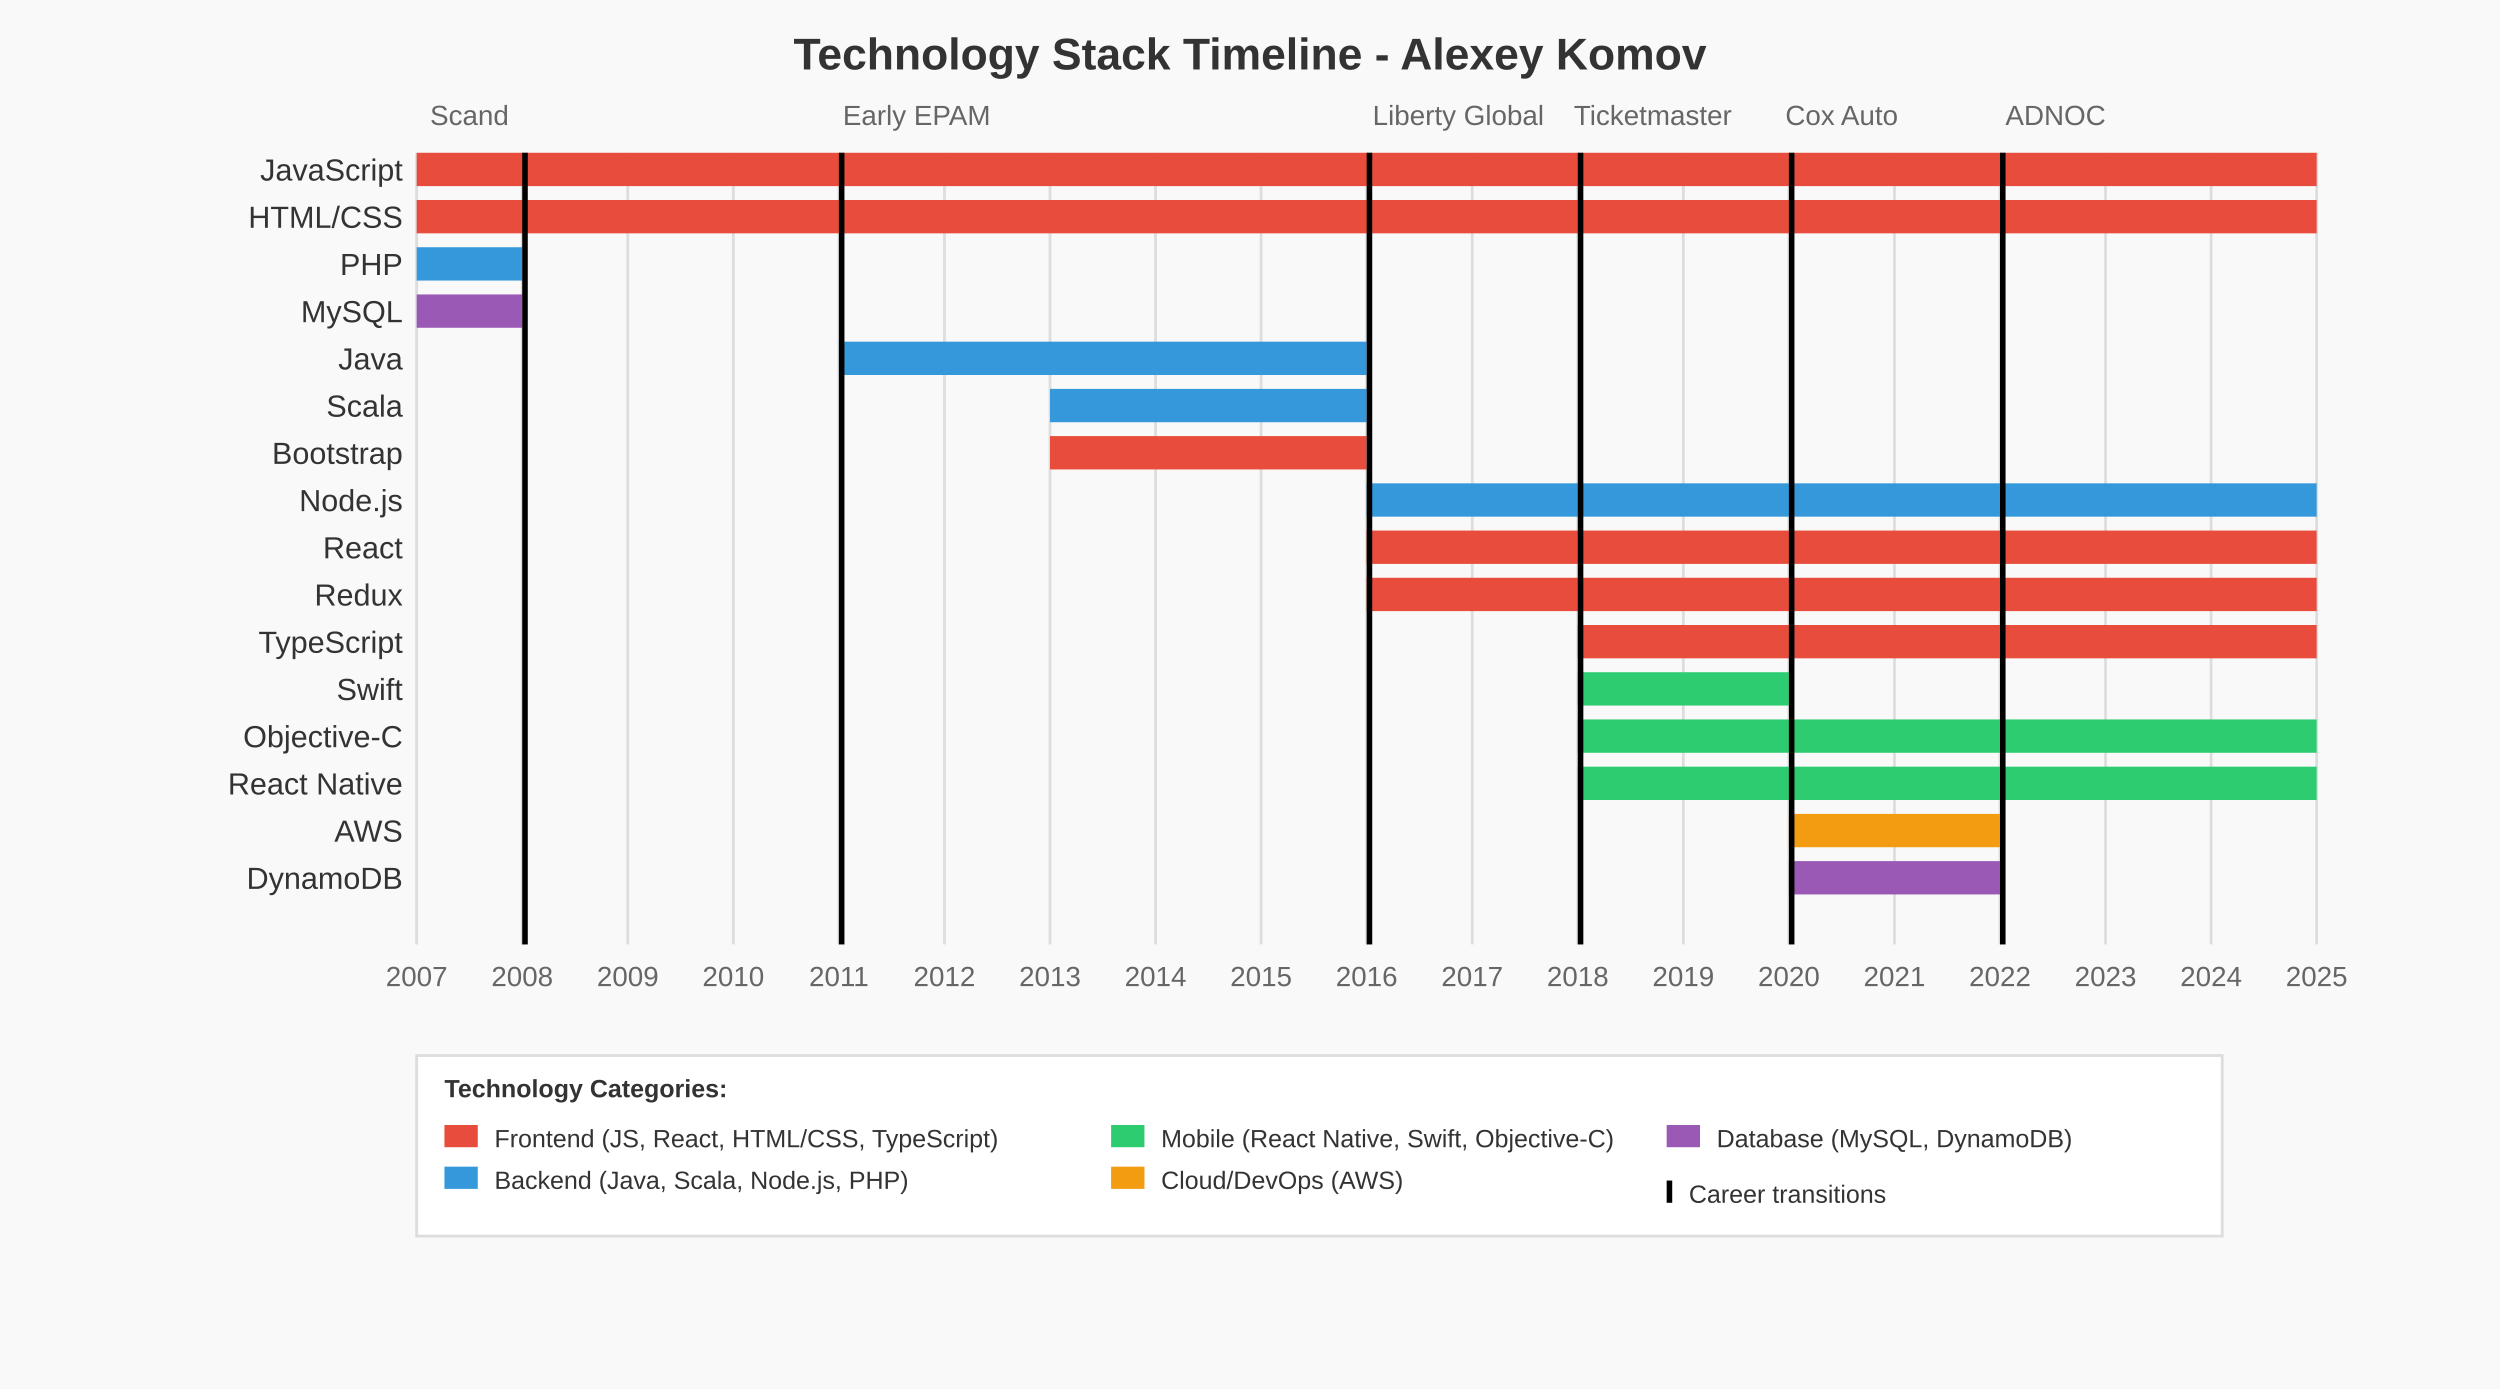
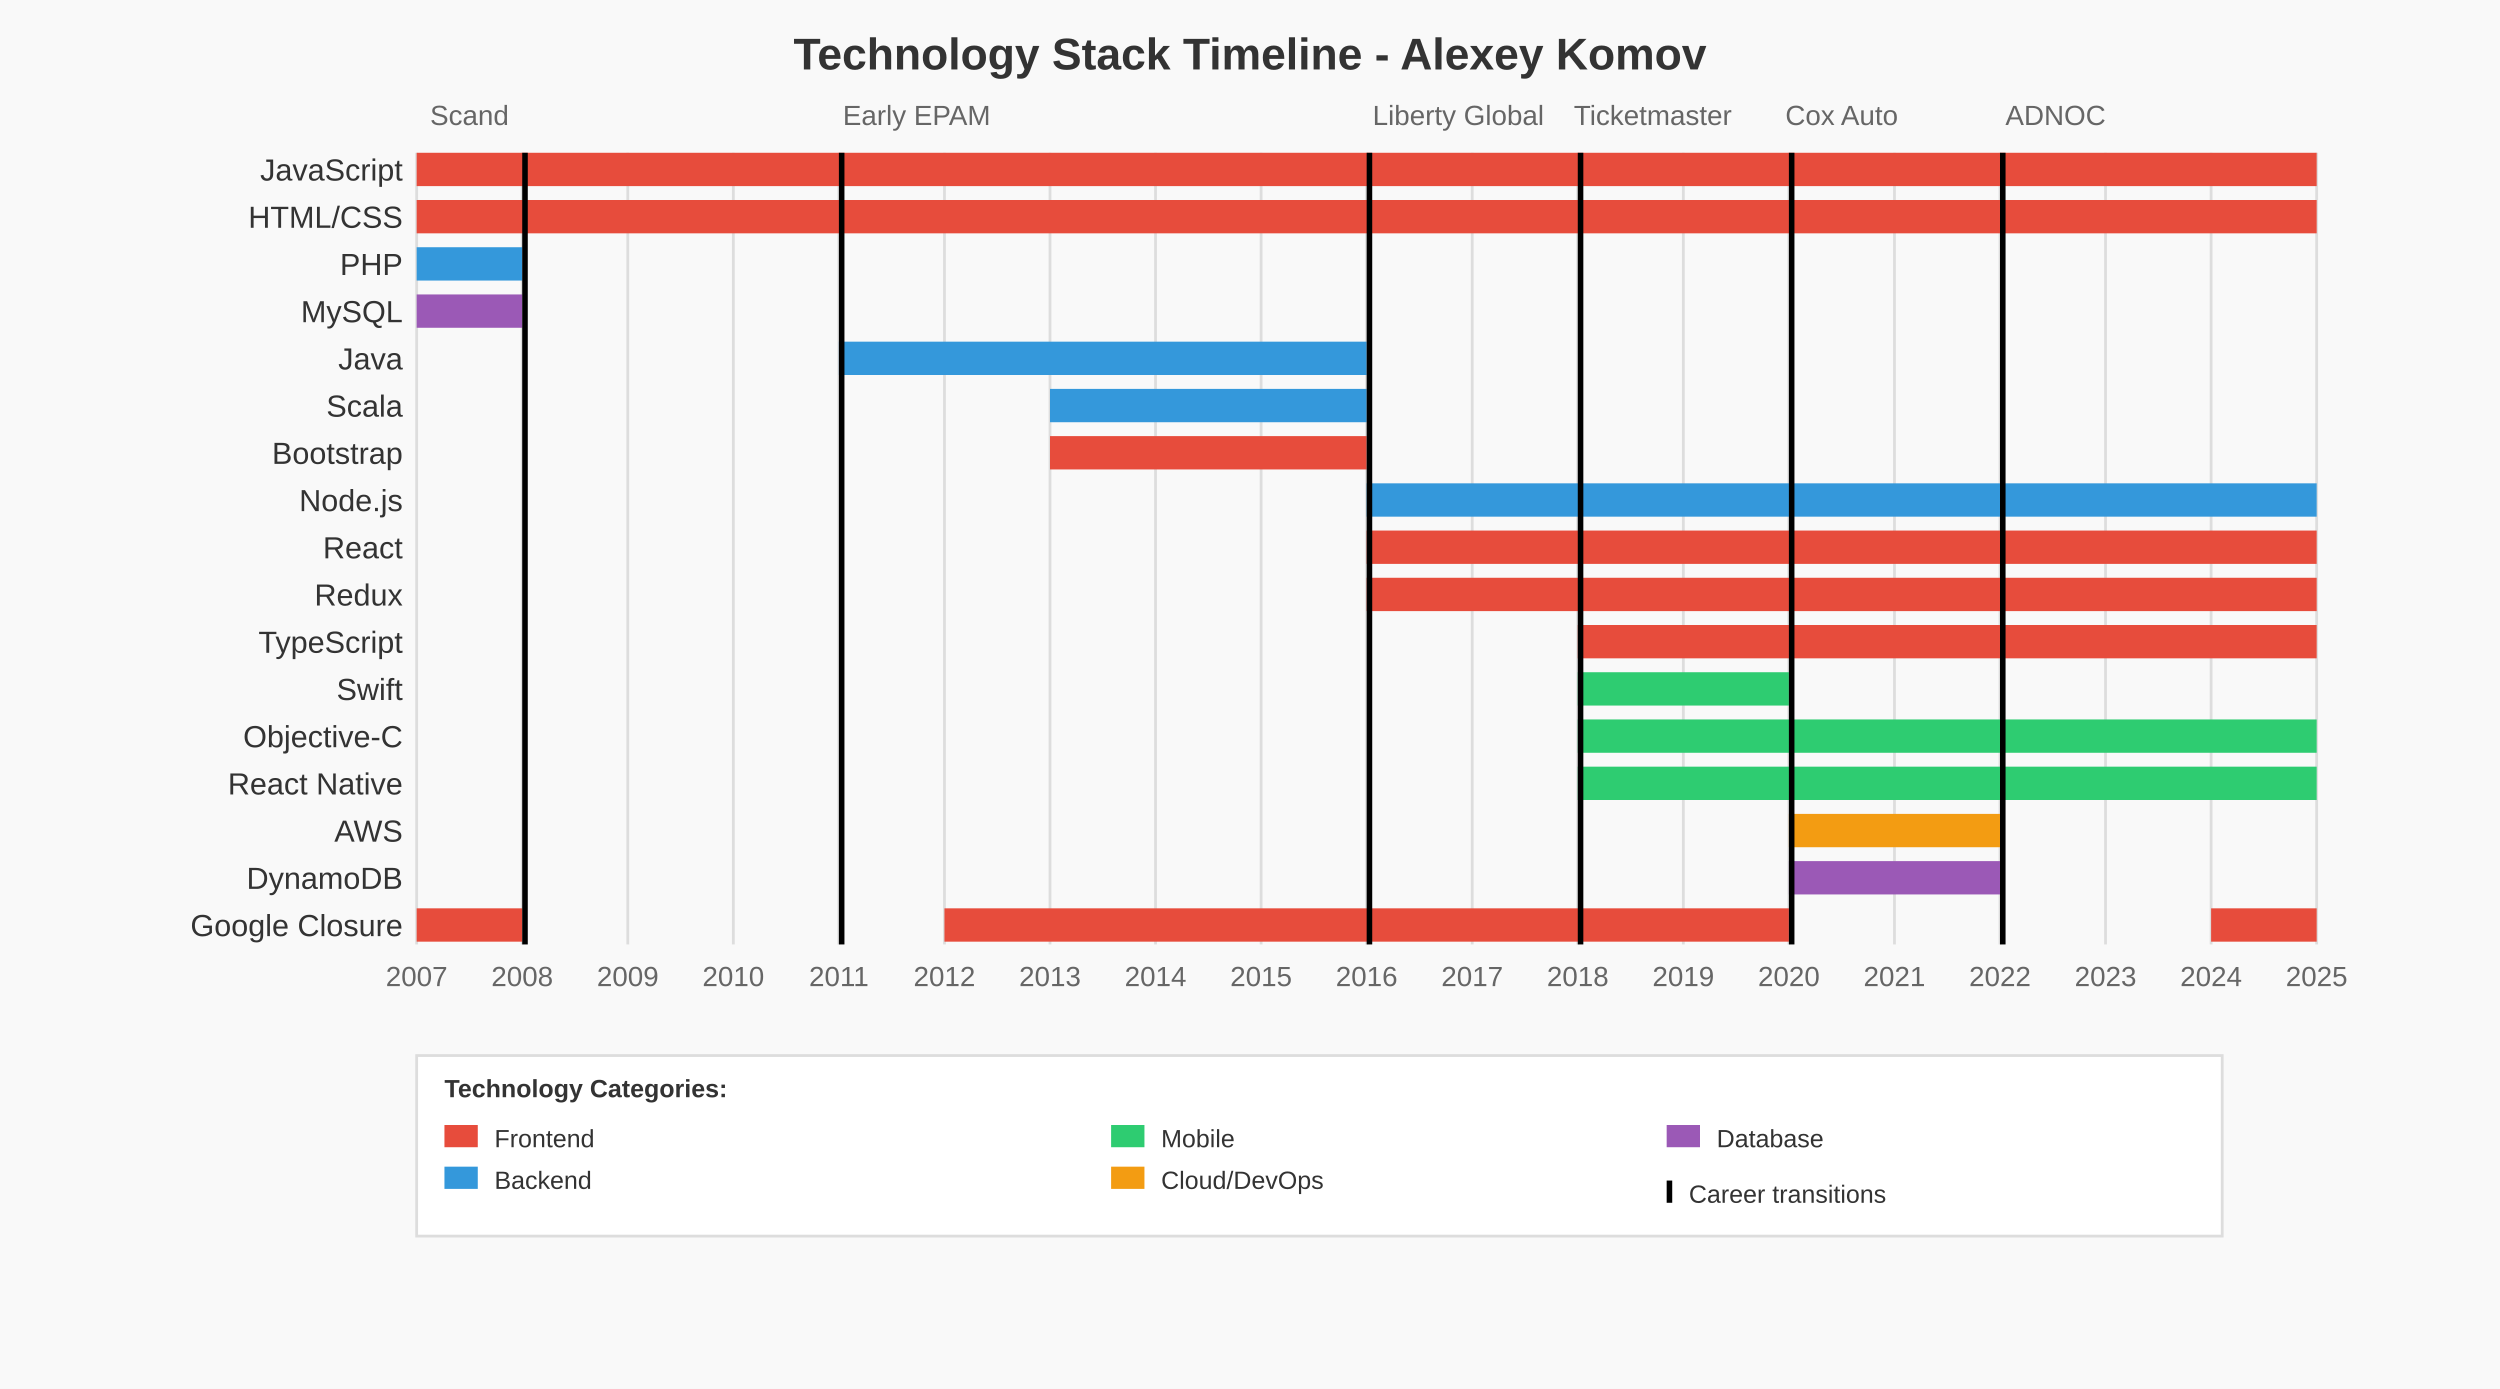
<svg xmlns="http://www.w3.org/2000/svg" width="900" height="500">
  <defs>
    <style>
			.timeline-text { font-family: Arial, sans-serif; font-size: 11px; fill: #333; }
			.year-text { font-family: Arial, sans-serif; font-size: 10px; fill: #666; }
			.legend-text { font-family: Arial, sans-serif; font-size: 9px; fill: #333; }
			.grid-line { stroke: #ddd; stroke-width: 1; }
			.title-text { font-family: Arial, sans-serif; font-size: 16px; fill: #333; font-weight: bold; }

			/* Color classes for different technology categories */
			.frontend { fill: #e74c3c; }      /* Red - Frontend */
			.backend { fill: #3498db; }       /* Blue - Backend */
			.mobile { fill: #2ecc71; }        /* Green - Mobile */
			.cloud { fill: #f39c12; }         /* Orange - Cloud/DevOps */
			.database { fill: #9b59b6; }      /* Purple - Database */
		</style>
  </defs>
  <rect width="900" height="500" fill="#f9f9f9" />
  <text x="450" y="25" text-anchor="middle" class="title-text">Technology Stack Timeline - Alexey Komov</text>
  <g class="grid">
    <line x1="150" y1="55" x2="150" y2="340" class="grid-line" />
    <line x1="188" y1="55" x2="188" y2="340" class="grid-line" />
    <line x1="226" y1="55" x2="226" y2="340" class="grid-line" />
    <line x1="264" y1="55" x2="264" y2="340" class="grid-line" />
    <line x1="302" y1="55" x2="302" y2="340" class="grid-line" />
    <line x1="340" y1="55" x2="340" y2="340" class="grid-line" />
    <line x1="378" y1="55" x2="378" y2="340" class="grid-line" />
    <line x1="416" y1="55" x2="416" y2="340" class="grid-line" />
    <line x1="454" y1="55" x2="454" y2="340" class="grid-line" />
    <line x1="492" y1="55" x2="492" y2="340" class="grid-line" />
    <line x1="530" y1="55" x2="530" y2="340" class="grid-line" />
    <line x1="568" y1="55" x2="568" y2="340" class="grid-line" />
    <line x1="606" y1="55" x2="606" y2="340" class="grid-line" />
    <line x1="644" y1="55" x2="644" y2="340" class="grid-line" />
    <line x1="682" y1="55" x2="682" y2="340" class="grid-line" />
    <line x1="720" y1="55" x2="720" y2="340" class="grid-line" />
    <line x1="758" y1="55" x2="758" y2="340" class="grid-line" />
    <line x1="796" y1="55" x2="796" y2="340" class="grid-line" />
    <line x1="834" y1="55" x2="834" y2="340" class="grid-line" />
  </g>
  <g class="year-labels">
    <text x="150" y="355" text-anchor="middle" class="year-text">2007</text>
    <text x="188" y="355" text-anchor="middle" class="year-text">2008</text>
    <text x="226" y="355" text-anchor="middle" class="year-text">2009</text>
    <text x="264" y="355" text-anchor="middle" class="year-text">2010</text>
    <text x="302" y="355" text-anchor="middle" class="year-text">2011</text>
    <text x="340" y="355" text-anchor="middle" class="year-text">2012</text>
    <text x="378" y="355" text-anchor="middle" class="year-text">2013</text>
    <text x="416" y="355" text-anchor="middle" class="year-text">2014</text>
    <text x="454" y="355" text-anchor="middle" class="year-text">2015</text>
    <text x="492" y="355" text-anchor="middle" class="year-text">2016</text>
    <text x="530" y="355" text-anchor="middle" class="year-text">2017</text>
    <text x="568" y="355" text-anchor="middle" class="year-text">2018</text>
    <text x="606" y="355" text-anchor="middle" class="year-text">2019</text>
    <text x="644" y="355" text-anchor="middle" class="year-text">2020</text>
    <text x="682" y="355" text-anchor="middle" class="year-text">2021</text>
    <text x="720" y="355" text-anchor="middle" class="year-text">2022</text>
    <text x="758" y="355" text-anchor="middle" class="year-text">2023</text>
    <text x="796" y="355" text-anchor="middle" class="year-text">2024</text>
    <text x="834" y="355" text-anchor="middle" class="year-text">2025</text>
  </g>
  <g class="timeline-rows">
    <text x="145" y="65" text-anchor="end" class="timeline-text">JavaScript</text>
    <rect x="150" y="55" width="684" height="12" class="frontend" />
    <text x="145" y="82" text-anchor="end" class="timeline-text">HTML/CSS</text>
    <rect x="150" y="72" width="684" height="12" class="frontend" />
    <text x="145" y="99" text-anchor="end" class="timeline-text">PHP</text>
    <rect x="150" y="89" width="38" height="12" class="backend" />
    <text x="145" y="116" text-anchor="end" class="timeline-text">MySQL</text>
    <rect x="150" y="106" width="38" height="12" class="database" />
    <text x="145" y="133" text-anchor="end" class="timeline-text">Java</text>
    <rect x="302" y="123" width="190" height="12" class="backend" />
    <text x="145" y="150" text-anchor="end" class="timeline-text">Scala</text>
    <rect x="378" y="140" width="114" height="12" class="backend" />
    <text x="145" y="167" text-anchor="end" class="timeline-text">Bootstrap</text>
    <rect x="378" y="157" width="114" height="12" class="frontend" />
    <text x="145" y="184" text-anchor="end" class="timeline-text">Node.js</text>
    <rect x="492" y="174" width="342" height="12" class="backend" />
    <text x="145" y="201" text-anchor="end" class="timeline-text">React</text>
    <rect x="492" y="191" width="342" height="12" class="frontend" />
    <text x="145" y="218" text-anchor="end" class="timeline-text">Redux</text>
    <rect x="492" y="208" width="342" height="12" class="frontend" />
    <text x="145" y="235" text-anchor="end" class="timeline-text">TypeScript</text>
    <rect x="568" y="225" width="266" height="12" class="frontend" />
    <text x="145" y="252" text-anchor="end" class="timeline-text">Swift</text>
    <rect x="568" y="242" width="76" height="12" class="mobile" />
    <text x="145" y="269" text-anchor="end" class="timeline-text">Objective-C</text>
    <rect x="568" y="259" width="266" height="12" class="mobile" />
    <text x="145" y="286" text-anchor="end" class="timeline-text">React Native</text>
    <rect x="568" y="276" width="266" height="12" class="mobile" />
    <text x="145" y="303" text-anchor="end" class="timeline-text">AWS</text>
    <rect x="644" y="293" width="76" height="12" class="cloud" />
    <text x="145" y="320" text-anchor="end" class="timeline-text">DynamoDB</text>
    <rect x="644" y="310" width="76" height="12" class="database" />
+     <text x="145" y="337" text-anchor="end" class="timeline-text">Google Closure</text>
+     <rect x="150" y="327" width="38" height="12" class="frontend" />
+     <rect x="340" y="327" width="304" height="12" class="frontend" />
+     <rect x="796" y="327" width="38" height="12" class="frontend" />
  </g>
  <g class="career-markers">
    <rect x="188" y="55" width="2" height="285" fill="#000" />
    <rect x="302" y="55" width="2" height="285" fill="#000" />
    <rect x="492" y="55" width="2" height="285" fill="#000" />
    <rect x="568" y="55" width="2" height="285" fill="#000" />
    <rect x="644" y="55" width="2" height="285" fill="#000" />
    <rect x="720" y="55" width="2" height="285" fill="#000" />
  </g>
  <g class="legend">
    <rect x="150" y="380" width="650" height="65" fill="white" stroke="#ddd" stroke-width="1" />
    <text x="160" y="395" class="legend-text" font-weight="bold">Technology Categories:</text>
    <rect x="160" y="405" width="12" height="8" class="frontend" />
-     <text x="178" y="413" class="legend-text">Frontend (JS, React, HTML/CSS, TypeScript)</text>
+     <text x="178" y="413" class="legend-text">Frontend</text>
    <rect x="160" y="420" width="12" height="8" class="backend" />
-     <text x="178" y="428" class="legend-text">Backend (Java, Scala, Node.js, PHP)</text>
+     <text x="178" y="428" class="legend-text">Backend</text>
    <rect x="400" y="405" width="12" height="8" class="mobile" />
-     <text x="418" y="413" class="legend-text">Mobile (React Native, Swift, Objective-C)</text>
+     <text x="418" y="413" class="legend-text">Mobile</text>
    <rect x="400" y="420" width="12" height="8" class="cloud" />
-     <text x="418" y="428" class="legend-text">Cloud/DevOps (AWS)</text>
+     <text x="418" y="428" class="legend-text">Cloud/DevOps</text>
    <rect x="600" y="405" width="12" height="8" class="database" />
-     <text x="618" y="413" class="legend-text">Database (MySQL, DynamoDB)</text>
+     <text x="618" y="413" class="legend-text">Database</text>
    <rect x="600" y="425" width="2" height="8" fill="#000" />
    <text x="608" y="433" class="legend-text">Career transitions</text>
  </g>
  <g class="career-labels">
    <text x="169" y="45" text-anchor="middle" class="year-text">Scand</text>
    <text x="330" y="45" text-anchor="middle" class="year-text">Early EPAM</text>
    <text x="525" y="45" text-anchor="middle" class="year-text">Liberty Global</text>
    <text x="595" y="45" text-anchor="middle" class="year-text">Ticketmaster</text>
    <text x="663" y="45" text-anchor="middle" class="year-text">Cox Auto</text>
    <text x="740" y="45" text-anchor="middle" class="year-text">ADNOC</text>
  </g>
</svg>
